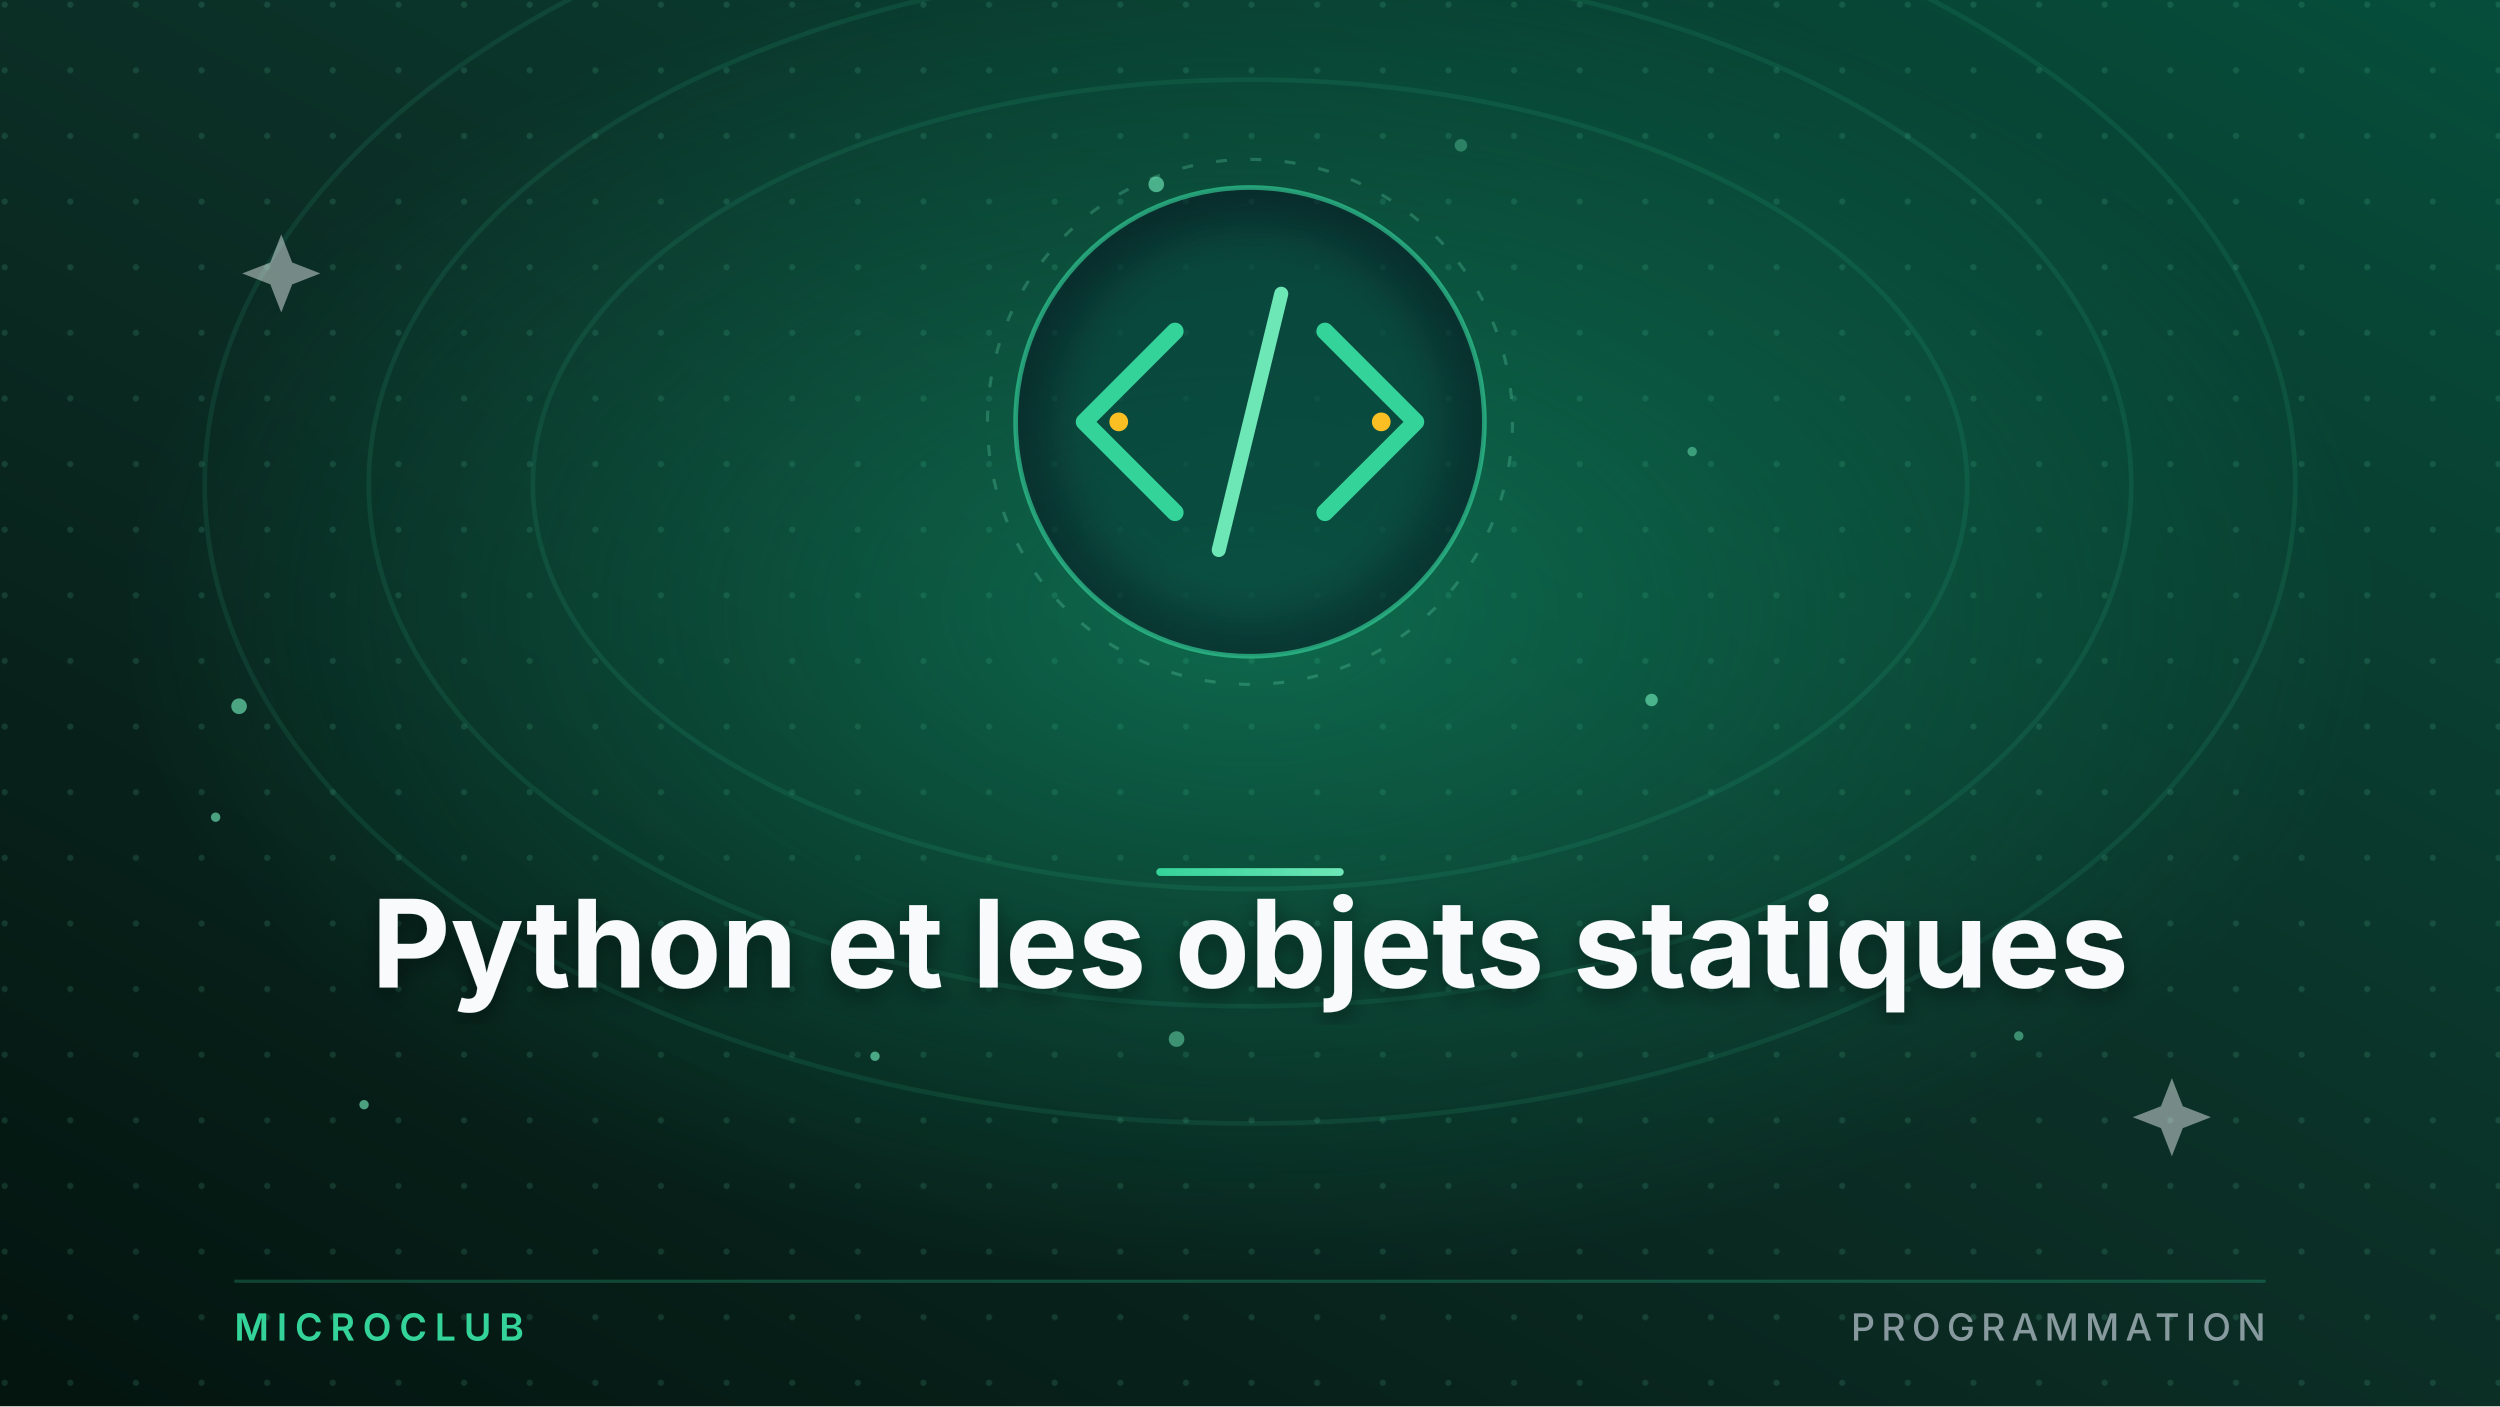
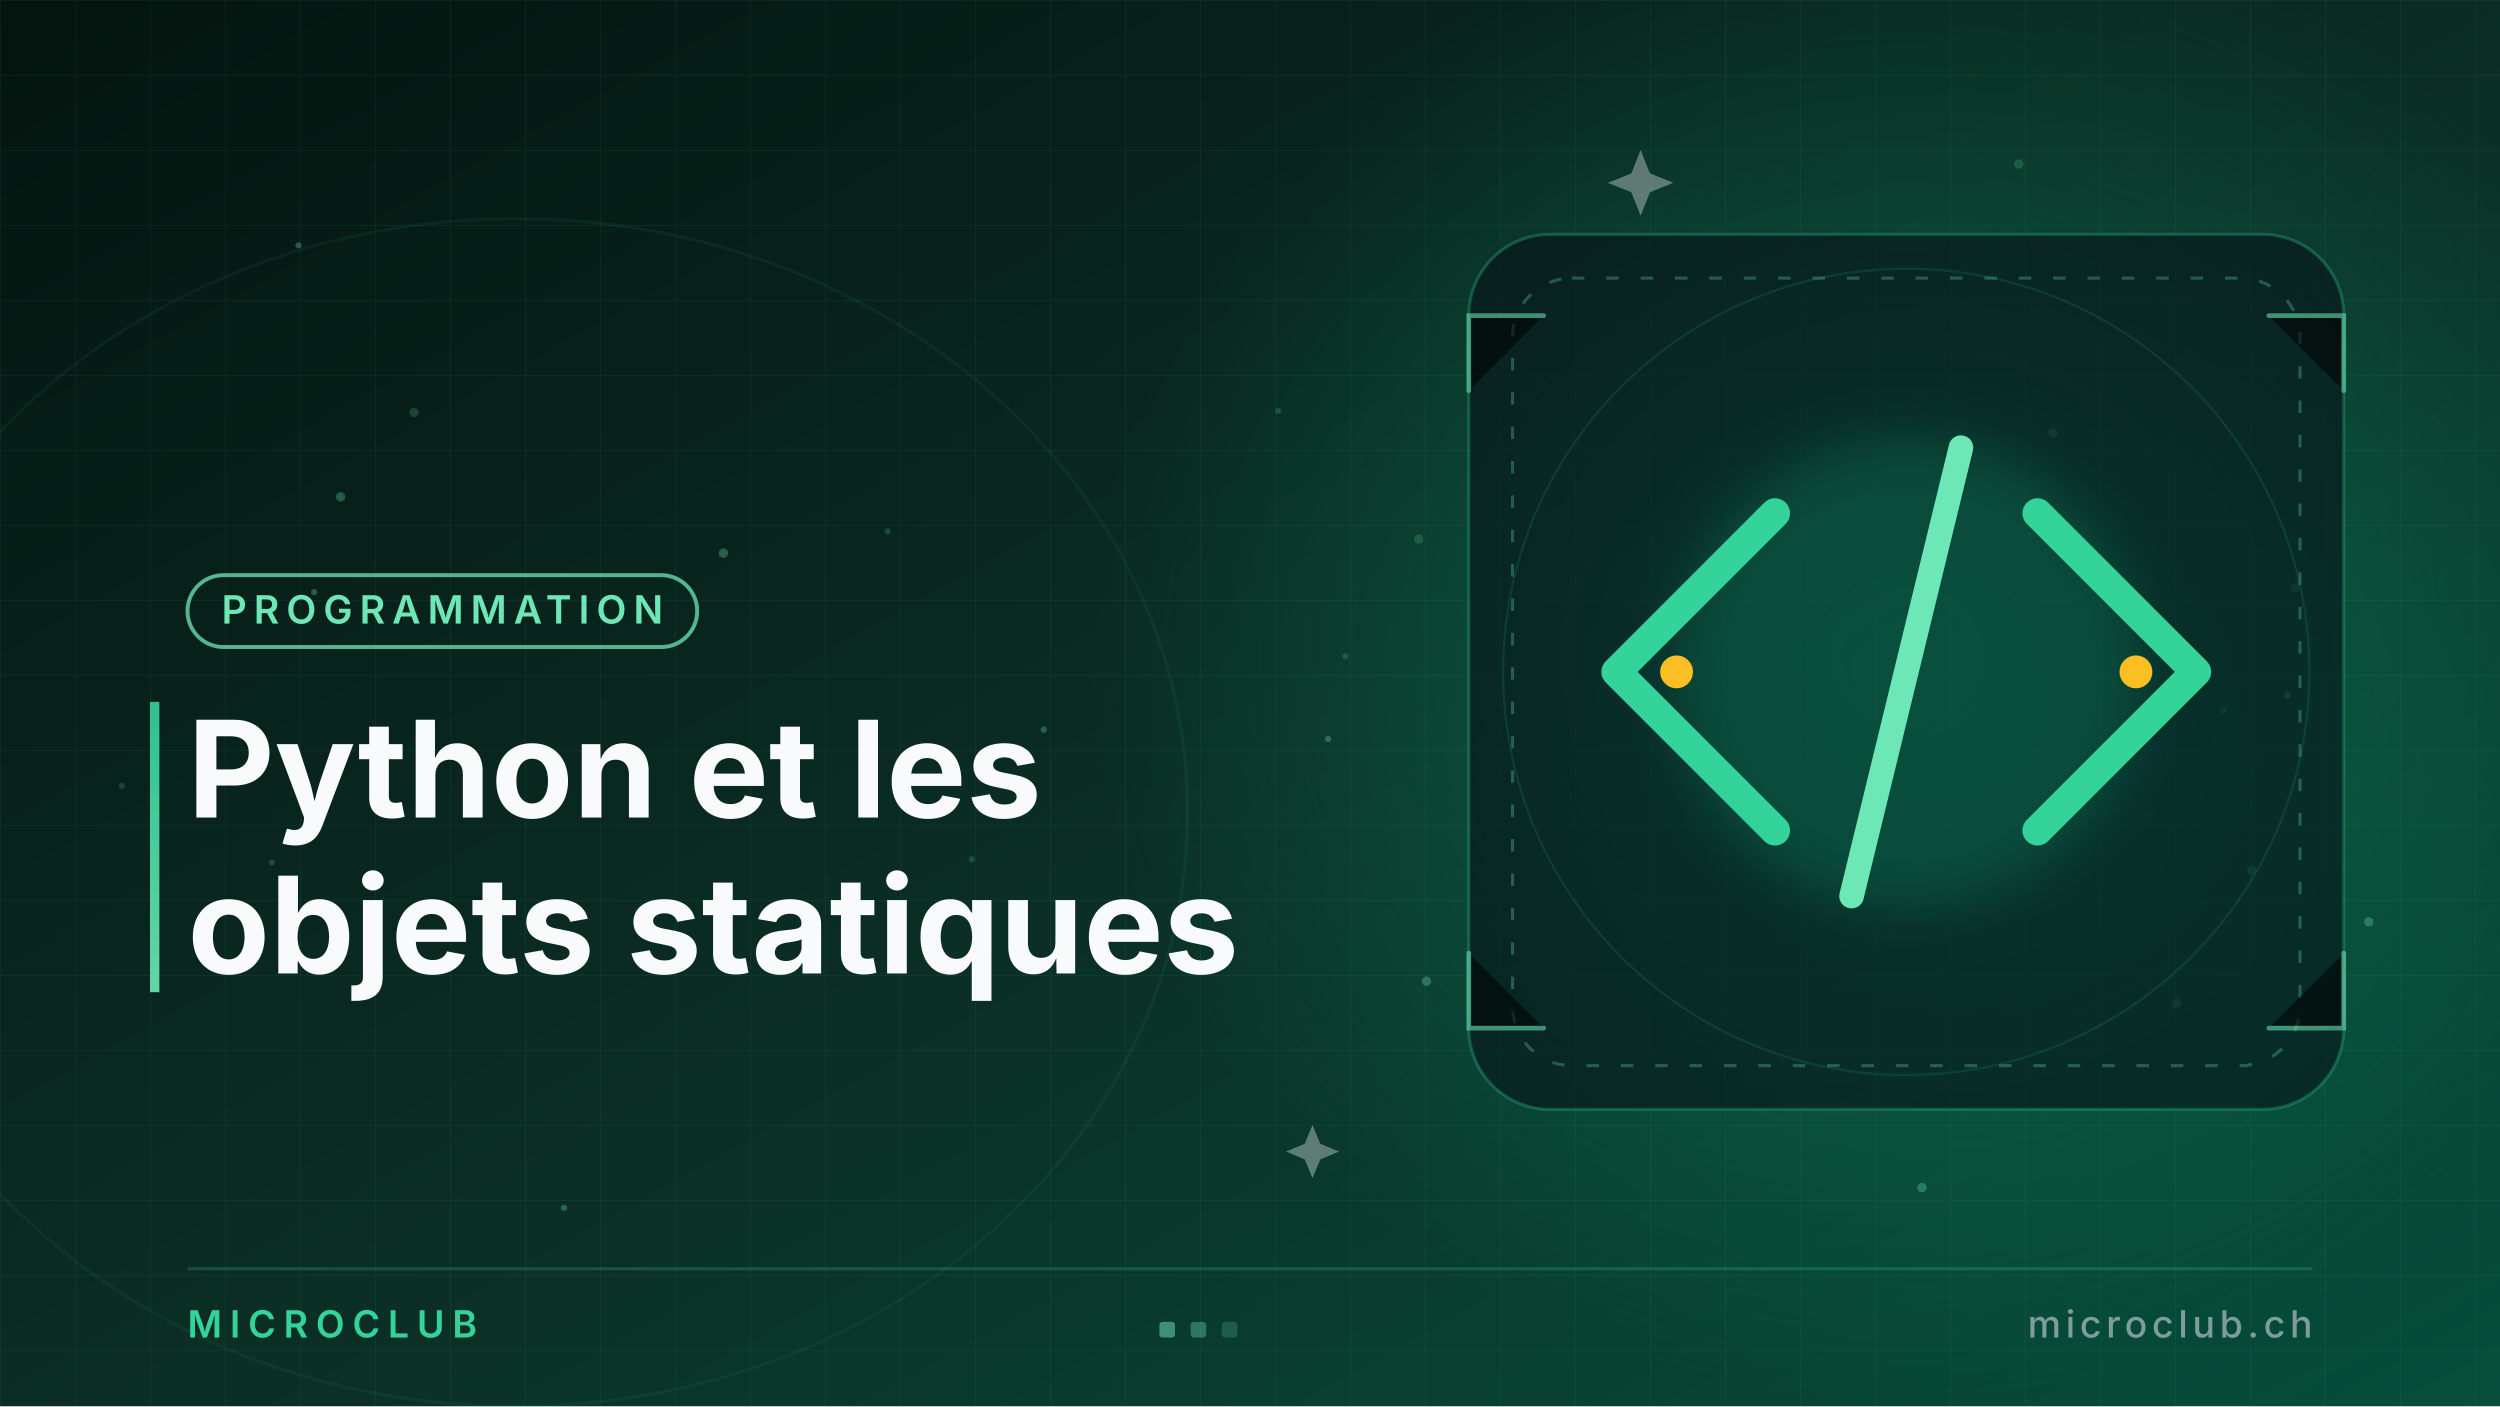
<svg xmlns="http://www.w3.org/2000/svg" viewBox="0 0 1600 900" role="img" aria-labelledby="title desc">
  <defs>
-     <linearGradient id="bg" x1="0" y1="1" x2="1" y2="0">
+     <linearGradient id="bg" x1="0" y1="0" x2="1" y2="1">
      <stop stop-color="#04140f" />
-       <stop offset=".52" stop-color="#0b2f26" />
+       <stop offset=".55" stop-color="#0b2f26" />
      <stop offset="1" stop-color="#064e3b" />
    </linearGradient>
    <radialGradient id="halo">
-       <stop stop-color="#10b981" stop-opacity=".42" />
+       <stop stop-color="#10b981" stop-opacity=".38" />
      <stop offset="1" stop-color="#10b981" stop-opacity="0" />
    </radialGradient>
-     <linearGradient id="accent" x1="0" x2="1">
+     <linearGradient id="accent" x1="0" y1="0" x2="0" y2="1">
      <stop stop-color="#34d399" />
      <stop offset="1" stop-color="#6ee7b7" />
    </linearGradient>
    <filter id="glow">
-       <feGaussianBlur stdDeviation="14" />
+       <feGaussianBlur stdDeviation="16" />
    </filter>
-     <filter id="textshadow">
-       <feDropShadow dx="0" dy="5" stdDeviation="7" flood-color="#000" flood-opacity=".45" />
-     </filter>
-     <pattern id="dots" width="42" height="42" patternUnits="userSpaceOnUse">
-       <circle cx="3" cy="3" r="2" fill="#6ee7b7" opacity=".14" />
+     <pattern id="grid" width="48" height="48" patternUnits="userSpaceOnUse">
+       <path d="M48 0H0V48" fill="none" stroke="#34d399" stroke-width="1" opacity=".09" />
    </pattern>
  </defs>
  <rect width="1600" height="900" fill="url(#bg)" />
-   <rect width="1600" height="900" fill="url(#dots)" />
-   <ellipse cx="800" cy="390" rx="720" ry="430" fill="url(#halo)" />
-   <g fill="none" stroke="#34d399" stroke-width="3" opacity=".11">
-     <ellipse cx="800" cy="310" rx="459" ry="259" />
-     <ellipse cx="800" cy="310" rx="564" ry="334" />
-     <ellipse cx="800" cy="310" rx="669" ry="409" />
+   <rect width="1600" height="900" fill="url(#grid)" />
+   <ellipse cx="1220" cy="420" rx="520" ry="480" fill="url(#halo)" />
+   <ellipse cx="330" cy="520" rx="430" ry="380" fill="none" stroke="#34d399" stroke-width="2" opacity=".07" />
+   <circle cx="78" cy="503" r="2" fill="#6ee7b7" opacity="0.18" />
+   <circle cx="668" cy="467" r="2" fill="#6ee7b7" opacity="0.3" />
+   <circle cx="361" cy="773" r="2" fill="#6ee7b7" opacity="0.3" />
+   <circle cx="1393" cy="642" r="3" fill="#6ee7b7" opacity="0.18" />
+   <circle cx="568" cy="340" r="2" fill="#6ee7b7" opacity="0.18" />
+   <circle cx="1469" cy="376" r="3" fill="#6ee7b7" opacity="0.18" />
+   <circle cx="1314" cy="277" r="3" fill="#6ee7b7" opacity="0.18" />
+   <circle cx="1516" cy="590" r="3" fill="#6ee7b7" opacity="0.3" />
+   <circle cx="913" cy="628" r="3" fill="#6ee7b7" opacity="0.3" />
+   <circle cx="818" cy="263" r="2" fill="#6ee7b7" opacity="0.18" />
+   <circle cx="201" cy="379" r="2" fill="#6ee7b7" opacity="0.3" />
+   <circle cx="1230" cy="760" r="3" fill="#6ee7b7" opacity="0.3" />
+   <circle cx="850" cy="473" r="2" fill="#6ee7b7" opacity="0.3" />
+   <circle cx="265" cy="264" r="3" fill="#6ee7b7" opacity="0.18" />
+   <circle cx="861" cy="420" r="2" fill="#6ee7b7" opacity="0.18" />
+   <circle cx="1190" cy="555" r="2" fill="#6ee7b7" opacity="0.18" />
+   <circle cx="463" cy="354" r="3" fill="#6ee7b7" opacity="0.3" />
+   <circle cx="622" cy="550" r="2" fill="#6ee7b7" opacity="0.18" />
+   <circle cx="1464" cy="445" r="2" fill="#6ee7b7" opacity="0.3" />
+   <circle cx="218" cy="318" r="3" fill="#6ee7b7" opacity="0.3" />
+   <circle cx="174" cy="552" r="2" fill="#6ee7b7" opacity="0.18" />
+   <circle cx="1292" cy="105" r="3" fill="#6ee7b7" opacity="0.18" />
+   <circle cx="1423" cy="455" r="2" fill="#6ee7b7" opacity="0.18" />
+   <circle cx="908" cy="345" r="3" fill="#6ee7b7" opacity="0.18" />
+   <circle cx="191" cy="157" r="2" fill="#6ee7b7" opacity="0.3" />
+   <circle cx="1441" cy="557" r="3" fill="#6ee7b7" opacity="0.18" />
+   <g>
+     <rect x="120" y="368.1" width="326.2" height="46.0" rx="23.0" fill="none" stroke="#6ee7b7" stroke-width="2.5" opacity=".75" />
+     <text x="283.1" y="399.1" text-anchor="middle" font-family="system-ui, -apple-system, 'Segoe UI', sans-serif" font-size="25.0" font-weight="600" letter-spacing="4.5" fill="#6ee7b7">PROGRAMMATION</text>
  </g>
-   <circle cx="138" cy="523" r="3" fill="#6ee7b7" opacity="0.65" />
-   <circle cx="1292" cy="663" r="3" fill="#6ee7b7" opacity="0.5" />
-   <circle cx="935" cy="93" r="4" fill="#6ee7b7" opacity="0.35" />
-   <circle cx="153" cy="452" r="5" fill="#6ee7b7" opacity="0.65" />
-   <circle cx="1083" cy="289" r="3" fill="#6ee7b7" opacity="0.5" />
-   <circle cx="560" cy="676" r="3" fill="#6ee7b7" opacity="0.65" />
-   <circle cx="753" cy="665" r="5" fill="#6ee7b7" opacity="0.5" />
-   <circle cx="233" cy="707" r="3" fill="#6ee7b7" opacity="0.65" />
-   <circle cx="740" cy="118" r="5" fill="#6ee7b7" opacity="0.65" />
-   <circle cx="1057" cy="448" r="4" fill="#6ee7b7" opacity="0.65" />
-   <g fill="#f8fafc" opacity=".45">
-     <path d="M180 150l7 18 18 7-18 7-7 18-7-18-18-7 18-7z" />
-     <path d="M1390 690l7 18 18 7-18 7-7 18-7-18-18-7 18-7z" />
+   <path d="M96 449.2H102V635.0H96Z" fill="url(#accent)" opacity=".9" />
+   <text x="120" y="523.2" font-family="system-ui, -apple-system, 'Segoe UI', sans-serif" font-size="86" font-weight="700" fill="#f8fafc">
+     <tspan x="120" dy="0.0">Python et les</tspan>
+     <tspan x="120" dy="99.8">objets statiques</tspan>
+   </text>
+   <g>
+     <rect x="940" y="150" width="560" height="560" rx="52" fill="#060c16" opacity=".55" />
+     <rect x="940" y="150" width="560" height="560" rx="52" fill="none" stroke="#34d399" stroke-width="2" opacity=".28" />
+     <rect x="968" y="178" width="504" height="504" rx="38" fill="none" stroke="#6ee7b7" stroke-width="2" opacity=".28" stroke-dasharray="8 14" />
+     <g stroke="#6ee7b7" stroke-width="3" opacity=".55" stroke-linecap="round">
+       <path d="M940 250V202h48M1500 250V202h-48M940 610v48h48M1500 610v48h-48" />
+     </g>
+     <circle cx="1220" cy="430" r="150" fill="#10b981" opacity=".2" filter="url(#glow)" />
+     <circle cx="1220" cy="430" r="258" fill="none" stroke="#34d399" stroke-width="1.5" opacity=".12" />
+     <g transform="translate(1220 430) scale(1.75)">
+       <g fill="none" stroke="#34d399" stroke-width="11" stroke-linecap="round" stroke-linejoin="round">
+         <path d="M-48-58l-58 58 58 58M48-58l58 58-58 58" />
+       </g>
+       <path d="M20-82l-40 164" fill="none" stroke="#6ee7b7" stroke-width="9" stroke-linecap="round" />
+       <circle cx="-84" cy="0" r="6" fill="#fbbf24" />
+       <circle cx="84" cy="0" r="6" fill="#fbbf24" />
+     </g>
  </g>
-   <circle cx="800" cy="270" r="150" fill="#06111f" opacity=".55" />
-   <circle cx="800" cy="270" r="150" fill="none" stroke="#34d399" stroke-width="3" opacity=".65" />
-   <circle cx="800" cy="270" r="168" fill="none" stroke="#6ee7b7" stroke-width="2" opacity=".25" stroke-dasharray="7 15" />
-   <circle cx="800" cy="270" r="126" fill="#10b981" opacity=".18" filter="url(#glow)" />
-   <g transform="translate(800 270)">
-     <g fill="none" stroke="#34d399" stroke-width="11" stroke-linecap="round" stroke-linejoin="round">
-       <path d="M-48-58l-58 58 58 58M48-58l58 58-58 58" />
-     </g>
-     <path d="M20-82l-40 164" fill="none" stroke="#6ee7b7" stroke-width="9" stroke-linecap="round" />
-     <circle cx="-84" cy="0" r="6" fill="#fbbf24" />
-     <circle cx="84" cy="0" r="6" fill="#fbbf24" />
+   <g fill="#f8fafc" opacity=".35">
+     <path d="M1050 96l6 15 15 6-15 6-6 15-6-15-15-6 15-6z" />
+     <path d="M840 720l5 12 12 5-12 5-5 12-5-12-12-5 12-5z" />
  </g>
-   <rect x="740" y="555.6" width="120" height="5" rx="2.5" fill="url(#accent)" />
-   <text x="800" y="632.0" text-anchor="middle" font-family="system-ui, -apple-system, 'Segoe UI', sans-serif" font-size="78" font-weight="700" fill="#f8fafc" filter="url(#textshadow)">
-     <tspan x="800" dy="0.0">Python et les objets statiques</tspan>
-   </text>
-   <path d="M150 820H1450" stroke="#34d399" stroke-width="2" opacity=".24" />
-   <text x="150" y="858" font-family="system-ui, -apple-system, 'Segoe UI', sans-serif" font-size="24" font-weight="600" letter-spacing="5" fill="#34d399">MICROCLUB</text>
-   <text x="1450" y="858" text-anchor="end" font-family="system-ui, -apple-system, 'Segoe UI', sans-serif" font-size="24" font-weight="500" letter-spacing="4" fill="#cbd5e1" opacity=".65">PROGRAMMATION</text>
+   <path d="M120 812H1480" stroke="#34d399" stroke-width="2" opacity=".22" />
+   <text x="120" y="856" font-family="system-ui, -apple-system, 'Segoe UI', sans-serif" font-size="24" font-weight="600" letter-spacing="5" fill="#34d399">MICROCLUB</text>
+   <g fill="#6ee7b7" opacity=".5">
+     <rect x="742" y="846" width="10" height="10" rx="2" />
+     <rect x="762" y="846" width="10" height="10" rx="2" opacity=".7" />
+     <rect x="782" y="846" width="10" height="10" rx="2" opacity=".4" />
+   </g>
+   <text x="1480" y="856" text-anchor="end" font-family="system-ui, -apple-system, 'Segoe UI', sans-serif" font-size="24" font-weight="500" letter-spacing="3" fill="#cbd5e1" opacity=".6">microclub.ch</text>
</svg>
